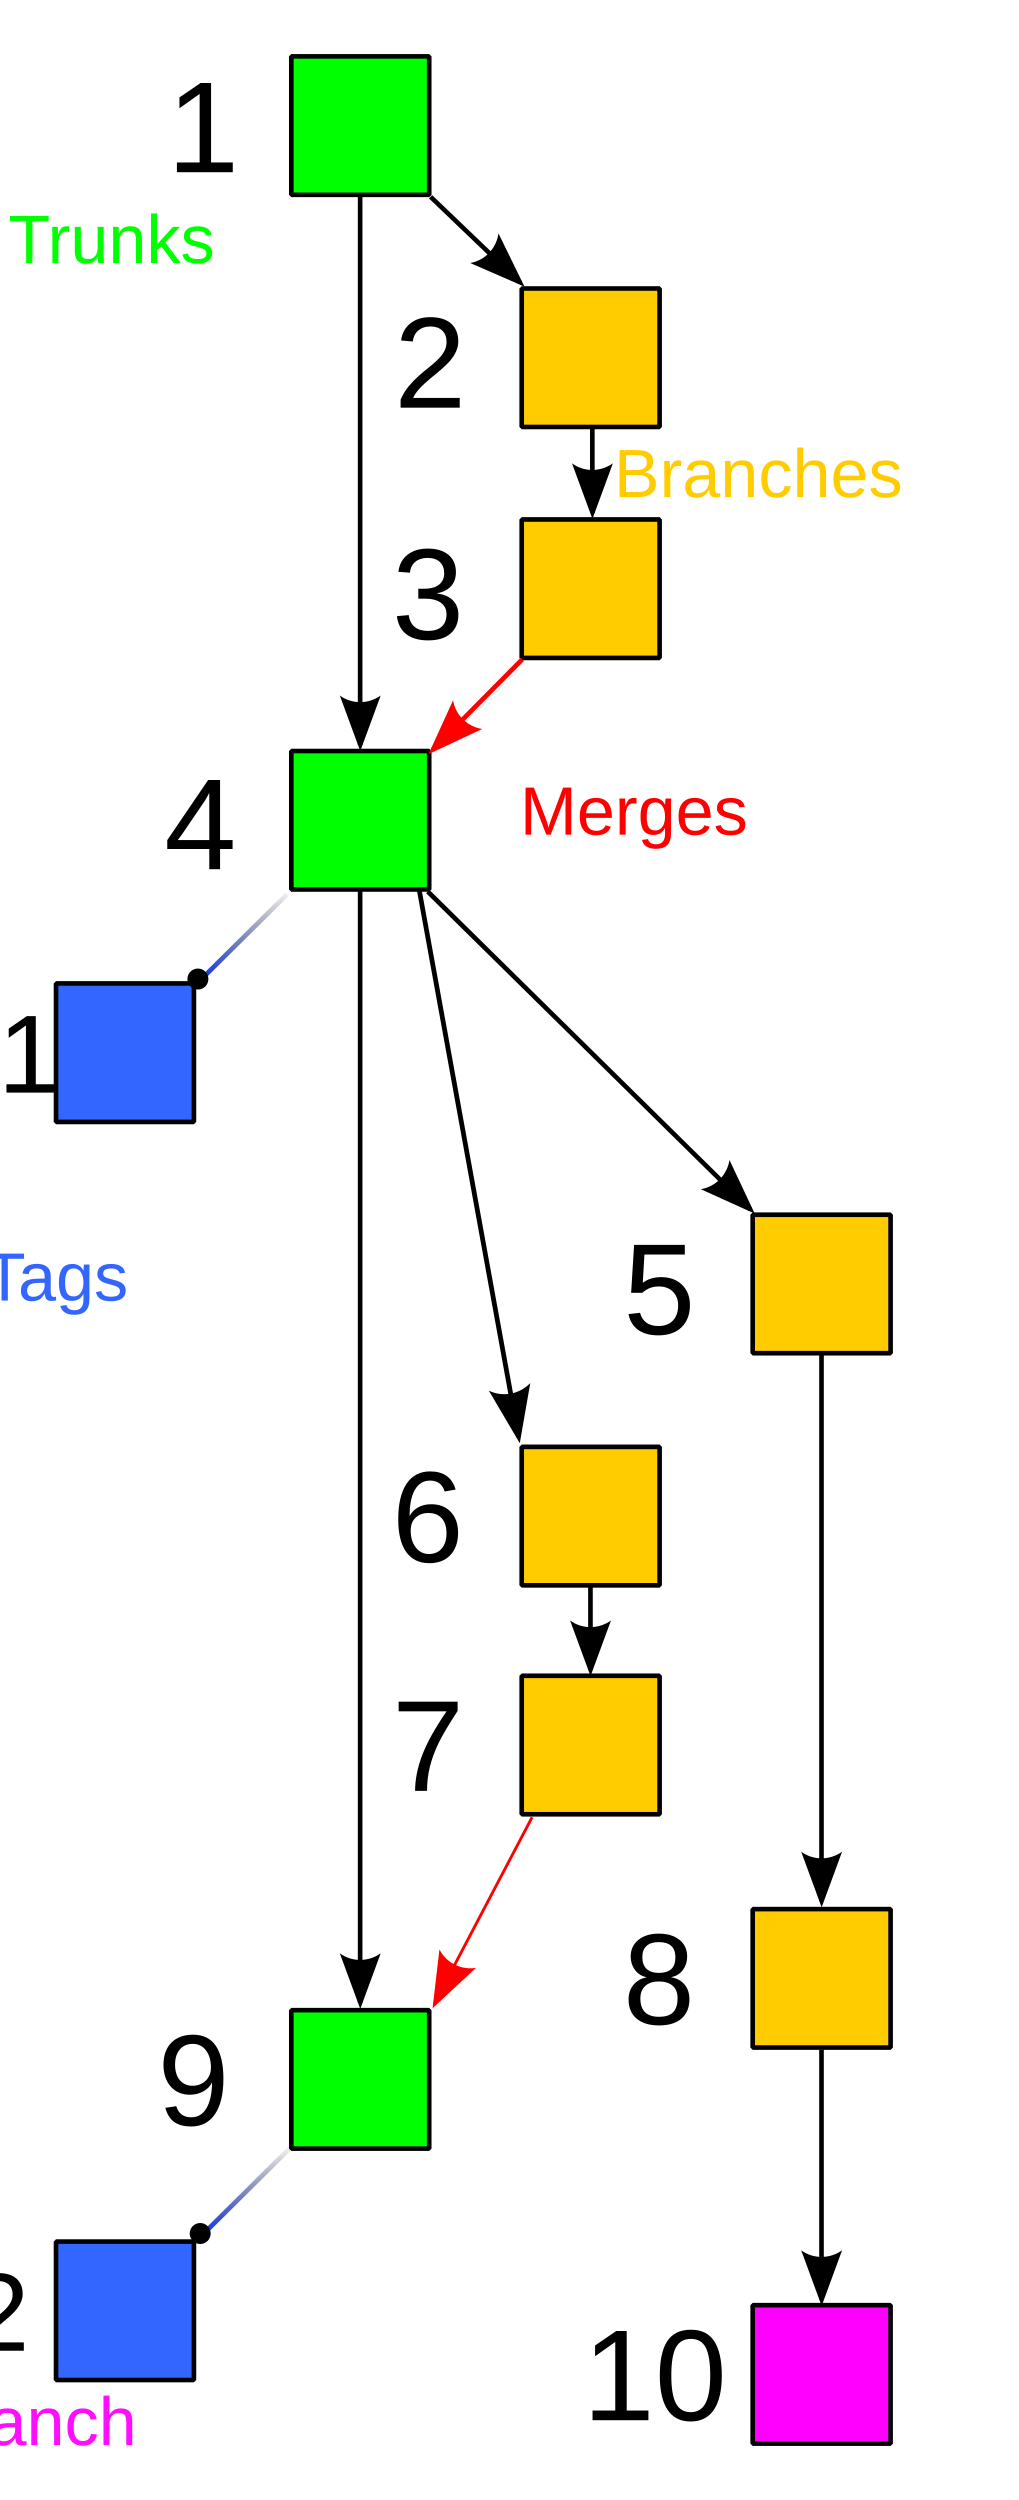
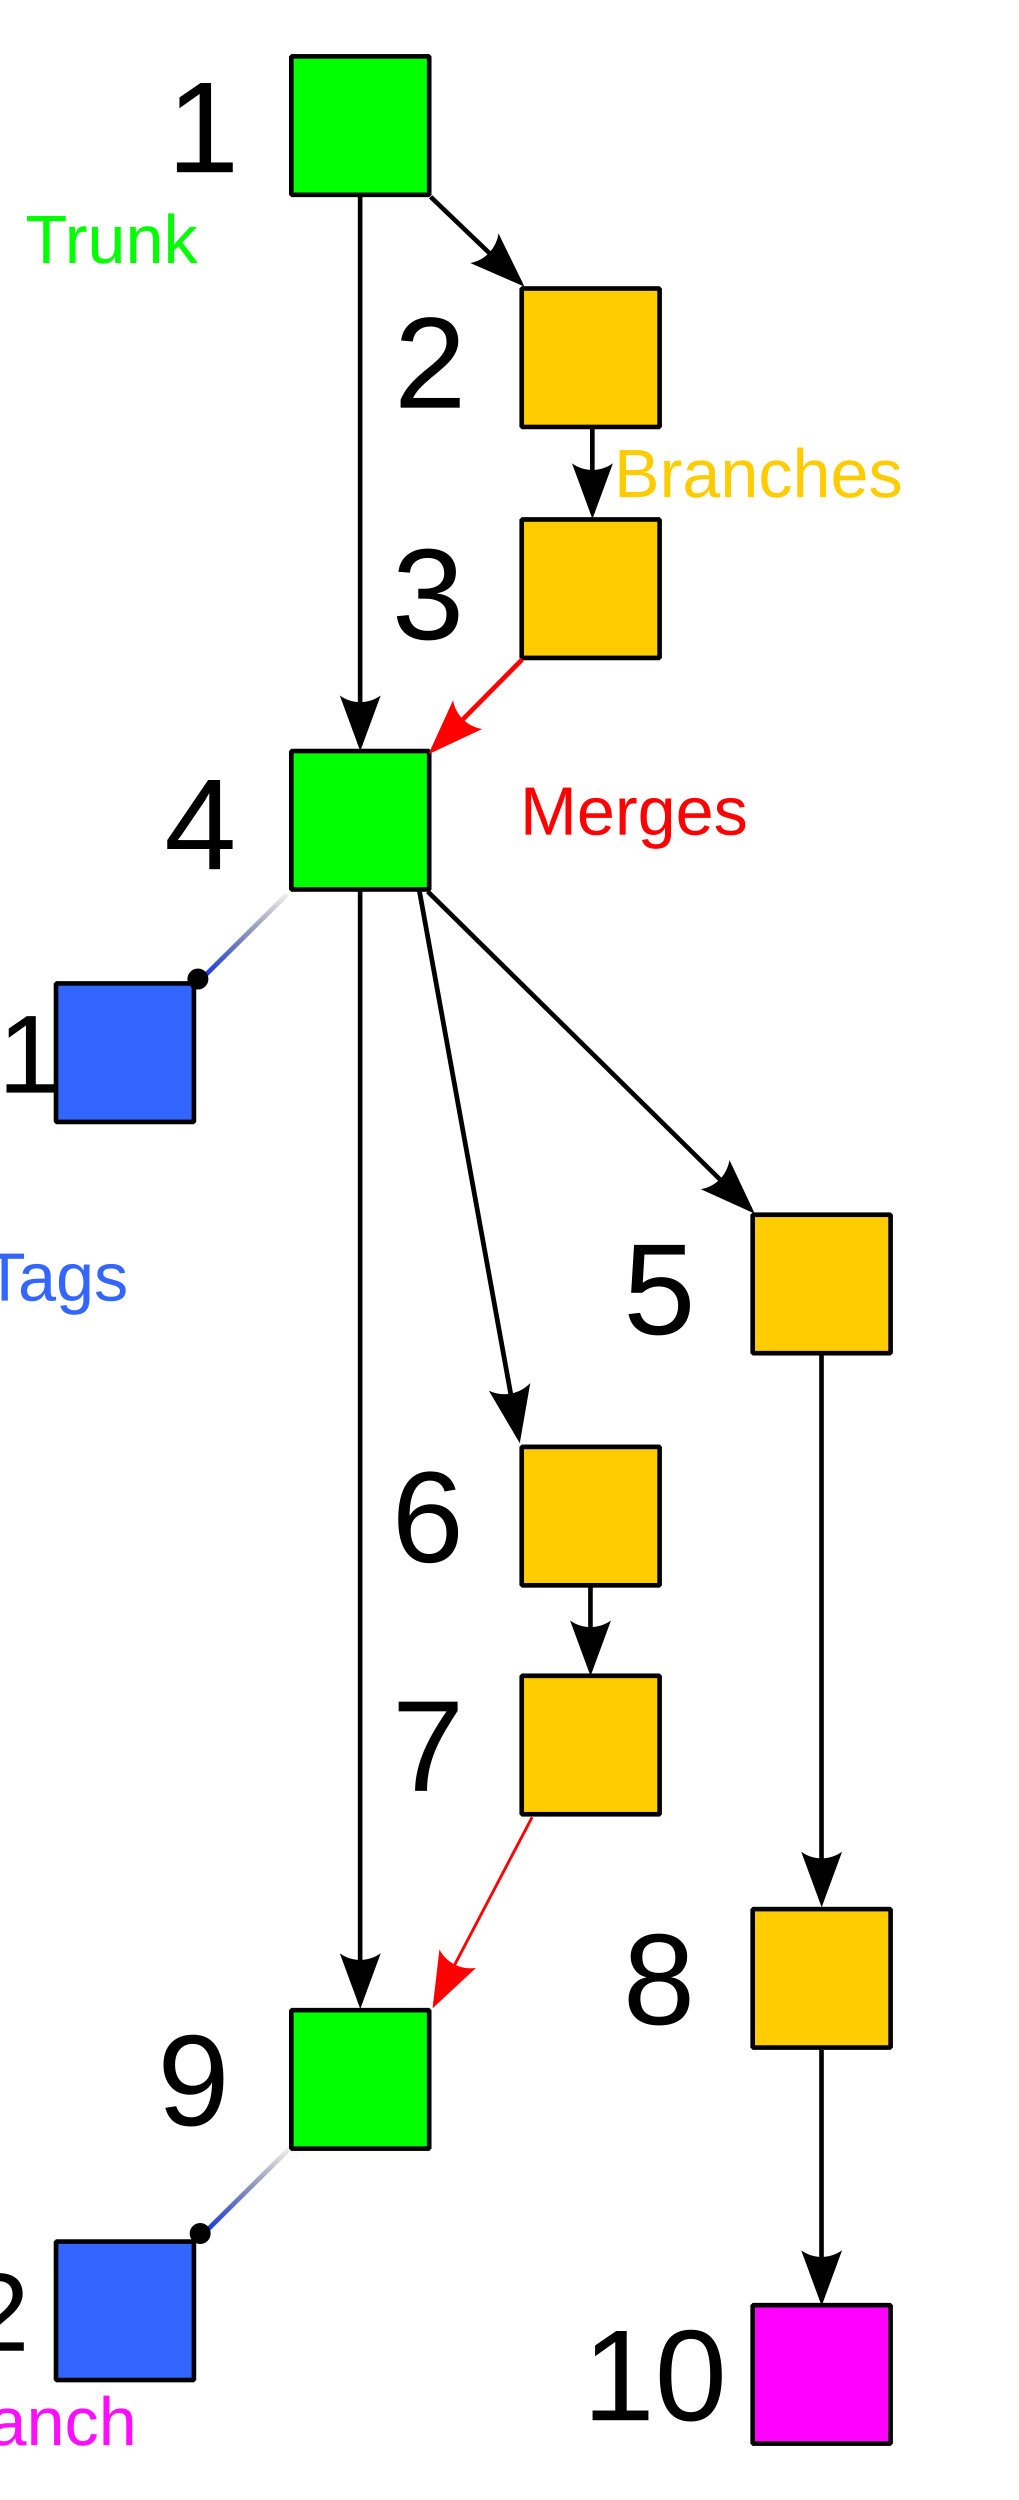
<svg xmlns="http://www.w3.org/2000/svg" xmlns:xlink="http://www.w3.org/1999/xlink" version="1.0" width="220" height="540" id="svg3430">
  <defs id="defs3432">
    <marker orient="auto" refY="0.0" refX="0.0" id="DotM" style="overflow:visible">
      <path id="path3776" d="M -2.5,-1.0 C -2.5,1.76 -4.74,4.0 -7.5,4.0 C -10.26,4.0 -12.5,1.76 -12.5,-1.0 C -12.5,-3.76 -10.26,-6.0 -7.5,-6.0 C -4.74,-6.0 -2.5,-3.76 -2.5,-1.0 z " style="fill-rule:evenodd;stroke:#000000;stroke-width:1.0pt;marker-start:none;marker-end:none" transform="scale(0.4) translate(7.4, 1)" />
    </marker>
    <linearGradient id="linearGradient4356">
      <stop style="stop-color:#002dff;stop-opacity:1;" offset="0" id="stop4358" />
      <stop style="stop-color:#000000;stop-opacity:0;" offset="1" id="stop4360" />
    </linearGradient>
    <marker orient="auto" refY="0.0" refX="0.0" id="Arrow2Lstart" style="overflow:visible">
      <path id="path3729" style="font-size:12.0;fill-rule:evenodd;stroke-width:0.625;stroke-linejoin:round" d="M 8.719,4.034 L -2.207,0.016 L 8.719,-4.002 C 6.973,-1.63 6.983,1.616 8.719,4.034 z " transform="scale(1.1) translate(1,0)" />
    </marker>
    <marker orient="auto" refY="0.0" refX="0.0" id="Arrow2Mend" style="overflow:visible;">
      <path id="path3738" style="font-size:12.0;fill-rule:evenodd;stroke-width:0.625;stroke-linejoin:round;" d="M 8.719,4.034 L -2.207,0.016 L 8.719,-4.002 C 6.973,-1.63 6.983,1.616 8.719,4.034 z " transform="scale(0.6) rotate(180) translate(0,0)" />
    </marker>
    <marker refX="0" refY="0" orient="auto" style="overflow:visible" id="Arrow2Lend">
      <path d="M 8.719,4.034 L -2.207,0.016 L 8.719,-4.002 C 6.973,-1.63 6.983,1.616 8.719,4.034 z" transform="matrix(-1.1,0,0,-1.1,-1.1,0)" style="font-size:12px;fill-rule:evenodd;stroke-width:0.625;stroke-linejoin:round" id="path3763" />
    </marker>
    <linearGradient xlink:href="#linearGradient4356" id="linearGradient4362" x1="1016.125" y1="1131.255" x2="1036.956" y2="1131.255" gradientUnits="userSpaceOnUse" />
    <linearGradient xlink:href="#linearGradient4356-6" id="linearGradient4362-5" x1="1016.125" y1="1131.255" x2="1036.956" y2="1131.255" gradientUnits="userSpaceOnUse" />
    <linearGradient id="linearGradient4356-6">
      <stop style="stop-color:#002dff;stop-opacity:1;" offset="0" id="stop4358-8" />
      <stop style="stop-color:#000000;stop-opacity:0;" offset="1" id="stop4360-8" />
    </linearGradient>
    <marker orient="auto" refY="0" refX="0" id="DotM-9" style="overflow:visible">
      <path id="path3776-0" d="m -2.5,-1 c 0,2.76 -2.24,5 -5,5 -2.76,0 -5,-2.24 -5,-5 0,-2.76 2.24,-5 5,-5 2.76,0 5,2.24 5,5 z" style="fill-rule:evenodd;stroke:#000000;stroke-width:1pt;marker-start:none;marker-end:none" transform="matrix(0.4,0,0,0.4,2.96,0.4)" />
    </marker>
    <linearGradient gradientTransform="matrix(-1,0,0,-1,2324.234,2262.205)" y2="1131.255" x2="1036.956" y1="1131.255" x1="1016.125" gradientUnits="userSpaceOnUse" id="linearGradient4781" xlink:href="#linearGradient4356-6" />
  </defs>
  <g transform="matrix(0,1,-1,0,1172.995,-836.0851)" id="layer1">
    <g id="g3318" transform="translate(11.67436,-11.19955)">
      <g id="g3454">
        <rect id="rect3448" style="opacity:1;fill:#00ff00;fill-opacity:1;stroke:#000000;stroke-width:1;stroke-linecap:round;stroke-linejoin:bevel;stroke-miterlimit:4;stroke-dasharray:none;stroke-dashoffset:0;stroke-opacity:1" transform="translate(821.0714,975.9336)" y="115.553" x="15.514" height="29.786" width="29.91" />
        <text transform="matrix(0,-1,1,0,0,0)" xml:space="preserve" id="text3450" style="font-size:28px;font-style:normal;font-weight:normal;text-align:center;text-anchor:middle;fill:#000000;fill-opacity:1;stroke:none;stroke-width:1px;stroke-linecap:butt;stroke-linejoin:miter;stroke-opacity:1;font-family:Arial" y="861.603" x="-1105.327">
          <tspan id="tspan3452" y="861.603" x="-1105.327">1</tspan>
        </text>
      </g>
      <g id="g3459" transform="translate(50.14024,-49.76791)">
        <rect id="rect3461" style="opacity:1;fill:#ffcc00;fill-opacity:1;stroke:#000000;stroke-width:1;stroke-linecap:round;stroke-linejoin:bevel;stroke-miterlimit:4;stroke-dasharray:none;stroke-dashoffset:0;stroke-opacity:1" transform="translate(821.0714,975.9336)" y="115.553" x="15.514" height="29.786" width="29.91" />
        <text transform="matrix(0,-1,1,0,0,0)" xml:space="preserve" id="text3463" style="font-size:28px;font-style:normal;font-weight:normal;text-align:center;text-anchor:middle;fill:#000000;fill-opacity:1;stroke:none;stroke-width:1px;stroke-linecap:butt;stroke-linejoin:miter;stroke-opacity:1;font-family:Arial" y="862.321" x="-1106.044">
          <tspan id="tspan3465" y="862.321" x="-1106.044">2</tspan>
        </text>
      </g>
      <g id="g3467" transform="translate(100.0323,-49.76791)">
        <rect id="rect3469" style="opacity:1;fill:#ffcc00;fill-opacity:1;stroke:#000000;stroke-width:1;stroke-linecap:round;stroke-linejoin:bevel;stroke-miterlimit:4;stroke-dasharray:none;stroke-dashoffset:0;stroke-opacity:1" transform="translate(821.0714,975.9336)" y="115.553" x="15.514" height="29.786" width="29.91" />
        <text transform="matrix(0,-1,1,0,0,0)" xml:space="preserve" id="text3471" style="font-size:28px;font-style:normal;font-weight:normal;text-align:center;text-anchor:middle;fill:#000000;fill-opacity:1;stroke:none;stroke-width:1px;stroke-linecap:butt;stroke-linejoin:miter;stroke-opacity:1;font-family:Arial" y="862.423" x="-1106.502">
          <tspan id="tspan3473" y="862.423" x="-1106.502">3</tspan>
        </text>
      </g>
      <g id="g3483" transform="translate(150.0484,0)">
        <rect id="rect3485" style="opacity:1;fill:#00ff00;fill-opacity:1;stroke:#000000;stroke-width:1;stroke-linecap:round;stroke-linejoin:bevel;stroke-miterlimit:4;stroke-dasharray:none;stroke-dashoffset:0;stroke-opacity:1" transform="translate(821.0714,975.9336)" y="115.553" x="15.514" height="29.786" width="29.91" />
        <text transform="matrix(0,-1,1,0,0,0)" xml:space="preserve" id="text3487" style="font-size:28px;font-style:normal;font-weight:normal;text-align:center;text-anchor:middle;fill:#000000;fill-opacity:1;stroke:none;stroke-width:1px;stroke-linecap:butt;stroke-linejoin:miter;stroke-opacity:1;font-family:Arial" y="862.109" x="-1105.915">
          <tspan id="tspan3489" y="862.109" x="-1105.915">4</tspan>
        </text>
      </g>
      <g id="g3491" transform="translate(250.2048,-99.65994)">
        <rect id="rect3493" style="opacity:1;fill:#ffcc00;fill-opacity:1;stroke:#000000;stroke-width:1;stroke-linecap:round;stroke-linejoin:bevel;stroke-miterlimit:4;stroke-dasharray:none;stroke-dashoffset:0;stroke-opacity:1" transform="translate(821.0714,975.9336)" y="115.553" x="15.514" height="29.786" width="29.91" />
        <text transform="matrix(0,-1,1,0,0,0)" xml:space="preserve" id="text3495" style="font-size:28px;font-style:normal;font-weight:normal;text-align:center;text-anchor:middle;fill:#000000;fill-opacity:1;stroke:none;font-family:Arial" y="862.362" x="-1106.427">
          <tspan id="tspan3497" y="862.362" x="-1106.427">5</tspan>
        </text>
      </g>
      <g id="g3499" transform="translate(300.345,-49.76791)">
        <rect id="rect3501" style="opacity:1;fill:#ffcc00;fill-opacity:1;stroke:#000000;stroke-width:1;stroke-linecap:round;stroke-linejoin:bevel;stroke-miterlimit:4;stroke-dasharray:none;stroke-dashoffset:0;stroke-opacity:1" transform="translate(821.0714,975.9336)" y="115.553" x="15.514" height="29.786" width="29.91" />
        <text transform="matrix(0,-1,1,0,0,0)" xml:space="preserve" id="text3503" style="font-size:28px;font-style:normal;font-weight:normal;text-align:center;text-anchor:middle;fill:#000000;fill-opacity:1;stroke:none;font-family:Arial" y="861.432" x="-1106.571">
          <tspan id="tspan3505" y="861.432" x="-1106.571">6</tspan>
        </text>
      </g>
      <g id="g3507" transform="translate(349.8003,-49.76791)">
        <rect id="rect3509" style="opacity:1;fill:#ffcc00;fill-opacity:1;stroke:#000000;stroke-width:1;stroke-linecap:round;stroke-linejoin:bevel;stroke-miterlimit:4;stroke-dasharray:none;stroke-dashoffset:0;stroke-opacity:1" transform="translate(821.0714,975.9336)" y="115.553" x="15.514" height="29.786" width="29.91" />
        <text transform="matrix(0,-1,1,0,0,0)" xml:space="preserve" id="text3511" style="font-size:28px;font-style:normal;font-weight:normal;text-align:center;text-anchor:middle;fill:#000000;fill-opacity:1;stroke:none;font-family:Arial" y="861.432" x="-1106.496">
          <tspan id="tspan3513" y="861.432" x="-1106.496">7</tspan>
        </text>
      </g>
      <g id="g3515" transform="translate(400.1896,-99.65994)">
        <rect id="rect3517" style="opacity:1;fill:#ffcc00;fill-opacity:1;stroke:#000000;stroke-width:1;stroke-linecap:round;stroke-linejoin:bevel;stroke-miterlimit:4;stroke-dasharray:none;stroke-dashoffset:0;stroke-opacity:1" transform="translate(821.0714,975.9336)" y="115.553" x="15.514" height="29.786" width="29.91" />
        <text transform="matrix(0,-1,1,0,0,0)" xml:space="preserve" id="text3519" style="font-size:28px;font-style:normal;font-weight:normal;text-align:center;text-anchor:middle;fill:#000000;fill-opacity:1;stroke:none;font-family:Arial" y="861.432" x="-1106.509">
          <tspan id="tspan3521" y="861.432" x="-1106.509">8</tspan>
        </text>
      </g>
      <g id="g3543" transform="translate(485.7409,-99.65994)">
        <rect id="rect3545" style="opacity:1;fill:#ff00ff;fill-opacity:1;stroke:#000000;stroke-width:1;stroke-linecap:round;stroke-linejoin:bevel;stroke-miterlimit:4;stroke-dasharray:none;stroke-dashoffset:0;stroke-opacity:1" transform="translate(821.0714,975.9336)" y="115.553" x="15.514" height="29.786" width="29.91" />
        <text transform="matrix(0,-1,1,0,0,0)" xml:space="preserve" id="text3547" style="font-size:28px;font-style:normal;font-weight:normal;text-align:center;text-anchor:middle;fill:#000000;fill-opacity:1;stroke:none;font-family:Arial" y="861.432" x="-1107.425">
          <tspan id="tspan3549" y="861.432" x="-1107.425">10</tspan>
        </text>
      </g>
      <g id="g3551" transform="translate(422.018,0)">
        <rect id="rect3553" style="opacity:1;fill:#00ff00;fill-opacity:1;stroke:#000000;stroke-width:1;stroke-linecap:round;stroke-linejoin:bevel;stroke-miterlimit:4;stroke-dasharray:none;stroke-dashoffset:0;stroke-opacity:1" transform="translate(821.0714,975.9336)" y="115.553" x="15.514" height="29.786" width="29.91" />
        <text transform="matrix(0,-1,1,0,0,0)" xml:space="preserve" id="text3555" style="font-size:28px;font-style:normal;font-weight:normal;text-align:center;text-anchor:middle;fill:#000000;fill-opacity:1;stroke:none;font-family:Arial" y="861.432" x="-1107.398">
          <tspan id="tspan3557" y="861.432" x="-1107.398">9</tspan>
        </text>
      </g>
      <g id="g3575" transform="translate(200.2499,50.82129)">
        <rect id="rect3577" style="opacity:1;fill:#3366ff;fill-opacity:1;stroke:#000000;stroke-width:1;stroke-linecap:round;stroke-linejoin:bevel;stroke-miterlimit:4;stroke-dasharray:none;stroke-dashoffset:0;stroke-opacity:1" transform="translate(821.0714,975.9336)" y="115.553" x="15.514" height="29.786" width="29.91" />
        <text transform="matrix(0,-1,1,0,0,0)" xml:space="preserve" id="text3579" style="font-size:24px;font-style:normal;font-weight:normal;text-align:center;text-anchor:middle;fill:#000000;fill-opacity:1;stroke:none;font-family:Arial" y="860.165" x="-1104.452">
          <tspan id="tspan3581" y="860.165" x="-1104.452" style="font-size:24px">T1</tspan>
        </text>
      </g>
      <g id="g3583" transform="translate(472.0028,50.82129)">
        <rect id="rect3585" style="opacity:1;fill:#3366ff;fill-opacity:1;stroke:#000000;stroke-width:1;stroke-linecap:round;stroke-linejoin:bevel;stroke-miterlimit:4;stroke-dasharray:none;stroke-dashoffset:0;stroke-opacity:1" transform="translate(821.0714,975.9336)" y="115.553" x="15.514" height="29.786" width="29.91" />
        <text transform="matrix(0,-1,1,0,0,0)" xml:space="preserve" id="text3587" style="font-size:28px;font-style:normal;font-weight:normal;text-align:center;text-anchor:middle;fill:#000000;fill-opacity:1;stroke:none;font-family:Arial" y="860.165" x="-1106.022">
          <tspan id="tspan3589" y="860.165" x="-1106.022" style="font-size:24px">T2</tspan>
        </text>
      </g>
      <g id="g3939">
        <path id="path3591" style="fill:#000000;fill-opacity:1;fill-rule:evenodd;stroke:none;stroke-width:1;stroke-linecap:butt;stroke-linejoin:miter;stroke-miterlimit:4;stroke-dasharray:none;stroke-opacity:1" d="M 866.938,1105.906 L 866.938,1106.906 L 985.312,1106.906 L 985.312,1105.906 L 866.938,1105.906 z" />
        <path id="path3945" style="font-size:12px;fill-rule:evenodd;stroke-width:0.625;stroke-linejoin:round" d="M 974.635,1101.96 L 986.653,1106.379 L 974.635,1110.799 C 976.555,1108.19 976.544,1104.62 974.635,1101.96 z" />
      </g>
      <g transform="translate(-28,0)" id="g3931">
        <path id="path3791" style="fill:#000000;fill-opacity:1;fill-rule:evenodd;stroke:none;stroke-width:1;stroke-linecap:butt;stroke-linejoin:miter;stroke-miterlimit:4;stroke-dasharray:none;stroke-opacity:1" d="M 1044.216,1105.906 L 1044.216,1106.906 L 1285,1106.906 L 1285,1105.906 L 1044.216,1105.906 z" />
        <path id="path3937" style="font-size:12px;fill-rule:evenodd;stroke-width:0.625;stroke-linejoin:round" d="M 1274.32,1101.96 L 1286.338,1106.379 L 1274.32,1110.799 C 1276.239,1108.19 1276.228,1104.62 1274.32,1101.96 z" />
      </g>
      <g transform="translate(-14,0)" id="g3883">
        <path id="path3803" style="fill:#000000;fill-opacity:1;fill-rule:evenodd;stroke:none;stroke-width:1;stroke-linecap:butt;stroke-linejoin:miter;stroke-miterlimit:4;stroke-dasharray:none;stroke-opacity:1" d="M 1281.184,1006.25 L 1281.184,1007.25 L 1335.156,1007.25 L 1335.156,1006.25 L 1281.184,1006.25 z" />
        <path id="path3889" style="font-size:12px;fill-rule:evenodd;stroke-width:0.625;stroke-linejoin:round" d="M 1324.47,1002.3 L 1336.488,1006.719 L 1324.47,1011.139 C 1326.39,1008.53 1326.379,1004.96 1324.47,1002.3 z" />
      </g>
      <g id="g3907">
        <path id="path3805" style="fill:#000000;fill-opacity:1;fill-rule:evenodd;stroke:none;stroke-width:1;stroke-linecap:butt;stroke-linejoin:miter;stroke-miterlimit:4;stroke-dasharray:none;stroke-opacity:1" d="M 1116.656,1006.25 L 1116.656,1007.25 L 1235.062,1007.25 L 1235.062,1006.25 L 1116.656,1006.25 z" />
        <path id="path3913" style="font-size:12px;fill-rule:evenodd;stroke-width:0.625;stroke-linejoin:round" d="M 1224.375,1002.3 L 1236.393,1006.719 L 1224.375,1011.139 C 1226.295,1008.53 1226.284,1004.96 1224.375,1002.3 z" />
      </g>
      <g id="g3947">
        <path id="path3807" style="fill:#000000;fill-opacity:1;fill-rule:evenodd;stroke:none;stroke-width:1;stroke-linecap:butt;stroke-linejoin:miter;stroke-miterlimit:4;stroke-dasharray:none;stroke-opacity:1" d="M 1085.281,1021.781 L 1016.625,1091.438 L 1017.344,1092.156 L 1086,1022.469 L 1085.281,1021.781 z" />
        <path id="path3953" style="font-size:12px;fill-rule:evenodd;stroke-width:0.625;stroke-linejoin:round" d="M 1074.977,1026.628 L 1086.561,1021.169 L 1081.274,1032.832 C 1080.763,1029.633 1078.212,1027.136 1074.977,1026.628 z" />
      </g>
      <g id="g3915">
        <path style="fill:none;stroke:#000000;stroke-width:1.029px;stroke-linecap:butt;stroke-linejoin:miter;stroke-opacity:1;marker-start:url(#Arrow2Lstart)" d="m 1134.803,1072.185 -118.626,21.54" id="path2924" />
      </g>
      <g id="g3923" transform="matrix(-1,0,0,-1,2053.268,2262.697)" style="stroke:none;fill-opacity:1;fill:url(#linearGradient4362);fill-rule:evenodd">
        <path id="path3811" style="fill:url(#linearGradient4362);fill-opacity:1;fill-rule:nonzero;stroke:none;marker-end:url(#DotM)" d="m 1017.344,1121.25 -0.719,0.719 18.719,18.906 0.719,-0.719 -18.719,-18.906 z" />
      </g>
      <g id="g3899">
        <path id="path3813" style="fill:#000000;fill-opacity:1;fill-rule:evenodd;stroke:none;stroke-width:1;stroke-linecap:butt;stroke-linejoin:miter;stroke-miterlimit:4;stroke-dasharray:none;stroke-opacity:1" d="M 1166.812,1056.156 L 1166.812,1057.156 L 1185.125,1057.156 L 1185.125,1056.156 L 1166.812,1056.156 z" />
        <path id="path3905" style="font-size:12px;fill-rule:evenodd;stroke-width:0.625;stroke-linejoin:round" d="M 1174.43,1052.22 L 1186.448,1056.64 L 1174.43,1061.06 C 1176.35,1058.45 1176.339,1054.88 1174.43,1052.22 z" />
      </g>
      <g id="g3955">
        <path id="path3821" style="fill:#000000;fill-opacity:1;fill-rule:evenodd;stroke:none;stroke-width:1;stroke-linecap:butt;stroke-linejoin:miter;stroke-miterlimit:4;stroke-dasharray:none;stroke-opacity:1" d="M 885.062,1071.531 L 866.562,1090.844 L 867.281,1091.531 L 885.781,1072.219 L 885.062,1071.531 z" />
        <path id="path3961" style="font-size:12px;fill-rule:evenodd;stroke-width:0.625;stroke-linejoin:round" d="M 874.837,1076.518 L 886.341,1070.896 L 881.22,1082.632 C 880.664,1079.441 878.078,1076.98 874.837,1076.518 z" />
      </g>
      <g id="g3963">
        <path id="path3825" style="fill:#000000;fill-opacity:1;fill-rule:evenodd;stroke:none;stroke-width:1;stroke-linecap:butt;stroke-linejoin:miter;stroke-miterlimit:4;stroke-dasharray:none;stroke-opacity:1" d="M 916.469,1055.75 L 916.469,1056.75 L 935.188,1056.75 L 935.188,1055.75 L 916.469,1055.75 z" />
        <path id="path3969" style="font-size:12px;fill-rule:evenodd;stroke-width:0.625;stroke-linejoin:round" d="M 924.485,1051.81 L 936.503,1056.229 L 924.485,1060.649 C 926.405,1058.039 926.393,1054.469 924.485,1051.81 z" />
      </g>
      <g transform="translate(-28,-8)" id="g3891" style="fill:#ff0000;fill-opacity:1">
        <path id="path3815" style="fill:#ff0000;fill-opacity:1;fill-rule:evenodd;stroke:none;stroke-width:1;stroke-linecap:butt;stroke-linejoin:miter;stroke-miterlimit:4;stroke-dasharray:none;stroke-opacity:1" d="M 1245.069,1076.985 L 1244.793,1077.538 L 1284.974,1098.625 L 1285.25,1098.072 L 1245.069,1076.985 z" />
        <path id="path3897" style="font-size:12px;fill:#ff0000;fill-opacity:1;fill-rule:evenodd;stroke-width:0.625;stroke-linejoin:round" d="M 1277.474,1089.39 L 1286.203,1098.759 L 1273.484,1097.277 C 1276.375,1095.815 1277.977,1092.625 1277.474,1089.39 z" />
      </g>
      <g id="g3971" style="fill:#ff0000;fill-opacity:1">
        <path id="path3823" style="fill:#ff0000;fill-opacity:1;fill-rule:evenodd;stroke:none;stroke-width:1;stroke-linecap:butt;stroke-linejoin:miter;stroke-miterlimit:4;stroke-dasharray:none;stroke-opacity:1" d="M 967.188,1071.031 L 966.469,1071.75 L 986,1091.062 L 986.719,1090.375 L 967.188,1071.031 z" />
        <path id="path3977" style="font-size:12px;fill:#ff0000;fill-opacity:1;fill-rule:evenodd;stroke-width:0.625;stroke-linejoin:round" d="M 981.873,1080.044 L 987.31,1091.638 L 975.657,1086.328 C 978.857,1085.823 981.36,1083.277 981.873,1080.044 z" />
      </g>
      <text transform="matrix(0,-1,1,0,0,0)" xml:space="preserve" id="text3979" style="font-size:14.763px;font-style:normal;font-weight:normal;text-align:center;text-anchor:middle;fill:#00ff00;fill-opacity:1;stroke:none;stroke-width:1px;stroke-linecap:butt;stroke-linejoin:miter;stroke-opacity:1;font-family:Arial" y="881.217" x="-1145.739">
-         <tspan id="tspan3981" y="881.217" x="-1145.739">Trunks</tspan>
+         <tspan id="tspan3981" y="881.217" x="-1145.739">Trunk</tspan>
      </text>
      <text transform="matrix(0,-1,1,0,0,0)" xml:space="preserve" id="text3983" style="font-size:14.763px;font-style:normal;font-weight:normal;text-align:center;text-anchor:middle;fill:#ffcc00;fill-opacity:1;stroke:none;stroke-width:1px;stroke-linecap:butt;stroke-linejoin:miter;stroke-opacity:1;font-family:Arial" y="931.786" x="-1006.038">
        <tspan id="tspan3985" y="931.786" x="-1006.038" style="fill:#ffcc00;fill-opacity:1">Branches</tspan>
      </text>
      <text transform="matrix(0,-1,1,0,0,0)" xml:space="preserve" id="text3987" style="font-size:14.763px;font-style:normal;font-weight:normal;text-align:center;text-anchor:middle;fill:#ff0000;fill-opacity:1;stroke:none;stroke-width:1px;stroke-linecap:butt;stroke-linejoin:miter;stroke-opacity:1;font-family:Arial" y="1004.698" x="-1032.923">
        <tspan id="tspan3989" y="1004.698" x="-1032.923">Merges</tspan>
      </text>
      <text transform="matrix(0,-1,1,0,0,0)" xml:space="preserve" id="text3991" style="font-size:14.763px;font-style:normal;font-weight:normal;text-align:center;text-anchor:middle;fill:#3366ff;fill-opacity:1;stroke:none;stroke-width:1px;stroke-linecap:butt;stroke-linejoin:miter;stroke-opacity:1;font-family:Arial" y="1105.346" x="-1157.742">
        <tspan id="tspan3993" y="1105.346" x="-1157.742">Tags</tspan>
      </text>
      <text transform="matrix(0,-1,1,0,0,0)" id="text2534" y="1323.033" x="-1028.669" style="font-size:30px;font-style:normal;font-variant:normal;font-weight:normal;font-stretch:normal;text-align:center;line-height:100%;writing-mode:lr-tb;text-anchor:middle;fill:#ff00ff;fill-opacity:0.949;stroke:none;stroke-width:1px;stroke-linecap:butt;stroke-linejoin:miter;stroke-opacity:1;font-family:FreeMono;-inkscape-font-specification:FreeMono" xml:space="preserve">
        <tspan style="font-size:14.763px;font-style:normal;font-variant:normal;font-weight:normal;font-stretch:normal;text-align:end;text-anchor:end;font-family:Arial;-inkscape-font-specification:Arial" y="1323.033" x="-1028.669" id="tspan2536">Discontinued</tspan>
        <tspan style="font-size:14.763px;font-style:normal;font-variant:normal;font-weight:normal;font-stretch:normal;text-align:end;text-anchor:end;font-family:Arial;-inkscape-font-specification:Arial" id="tspan2538" y="1337.796" x="-1028.669">development</tspan>
        <tspan id="tspan3316" style="font-size:14.763px;font-style:normal;font-variant:normal;font-weight:normal;font-stretch:normal;text-align:end;text-anchor:end;font-family:Arial;-inkscape-font-specification:Arial" y="1352.559" x="-1028.669">branch</tspan>
      </text>
      <path id="path3811-6" style="fill:url(#linearGradient4781);fill-opacity:1;fill-rule:nonzero;stroke:none;marker-end:url(#DotM)" d="m 1306.89,1140.955 0.719,-0.719 -18.719,-18.906 -0.719,0.719 18.719,18.906 z" />
    </g>
  </g>
</svg>
